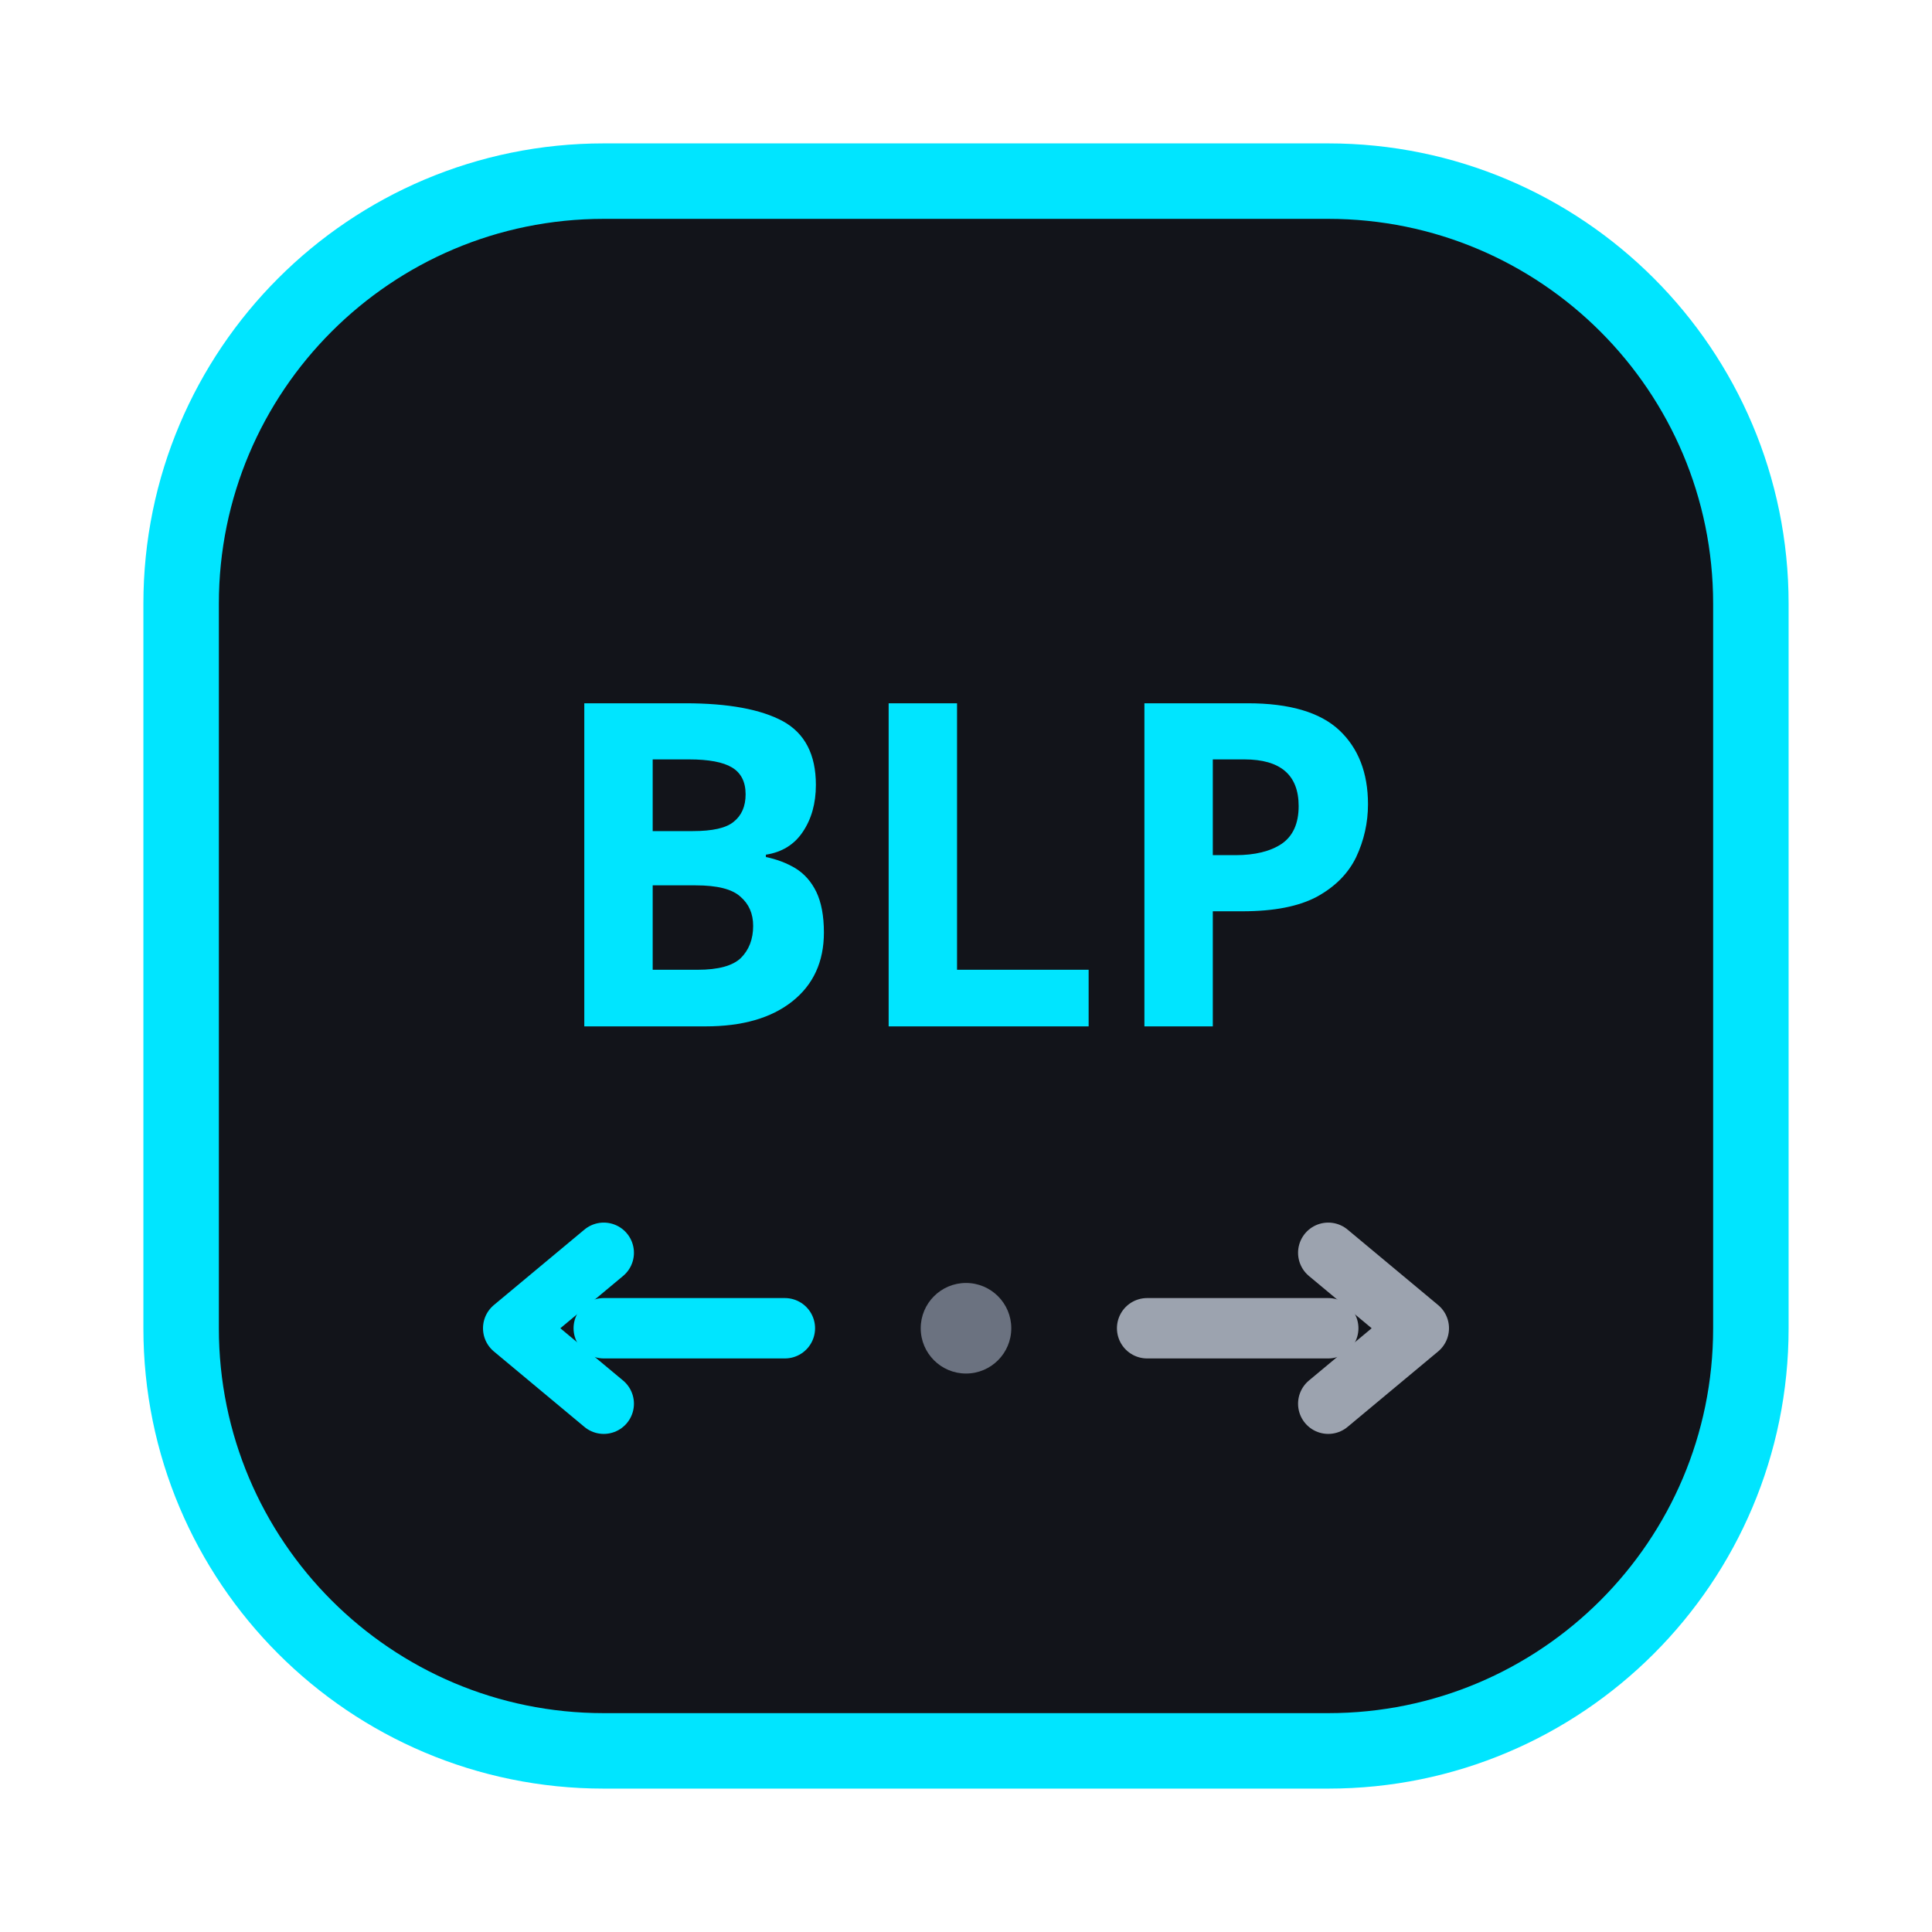
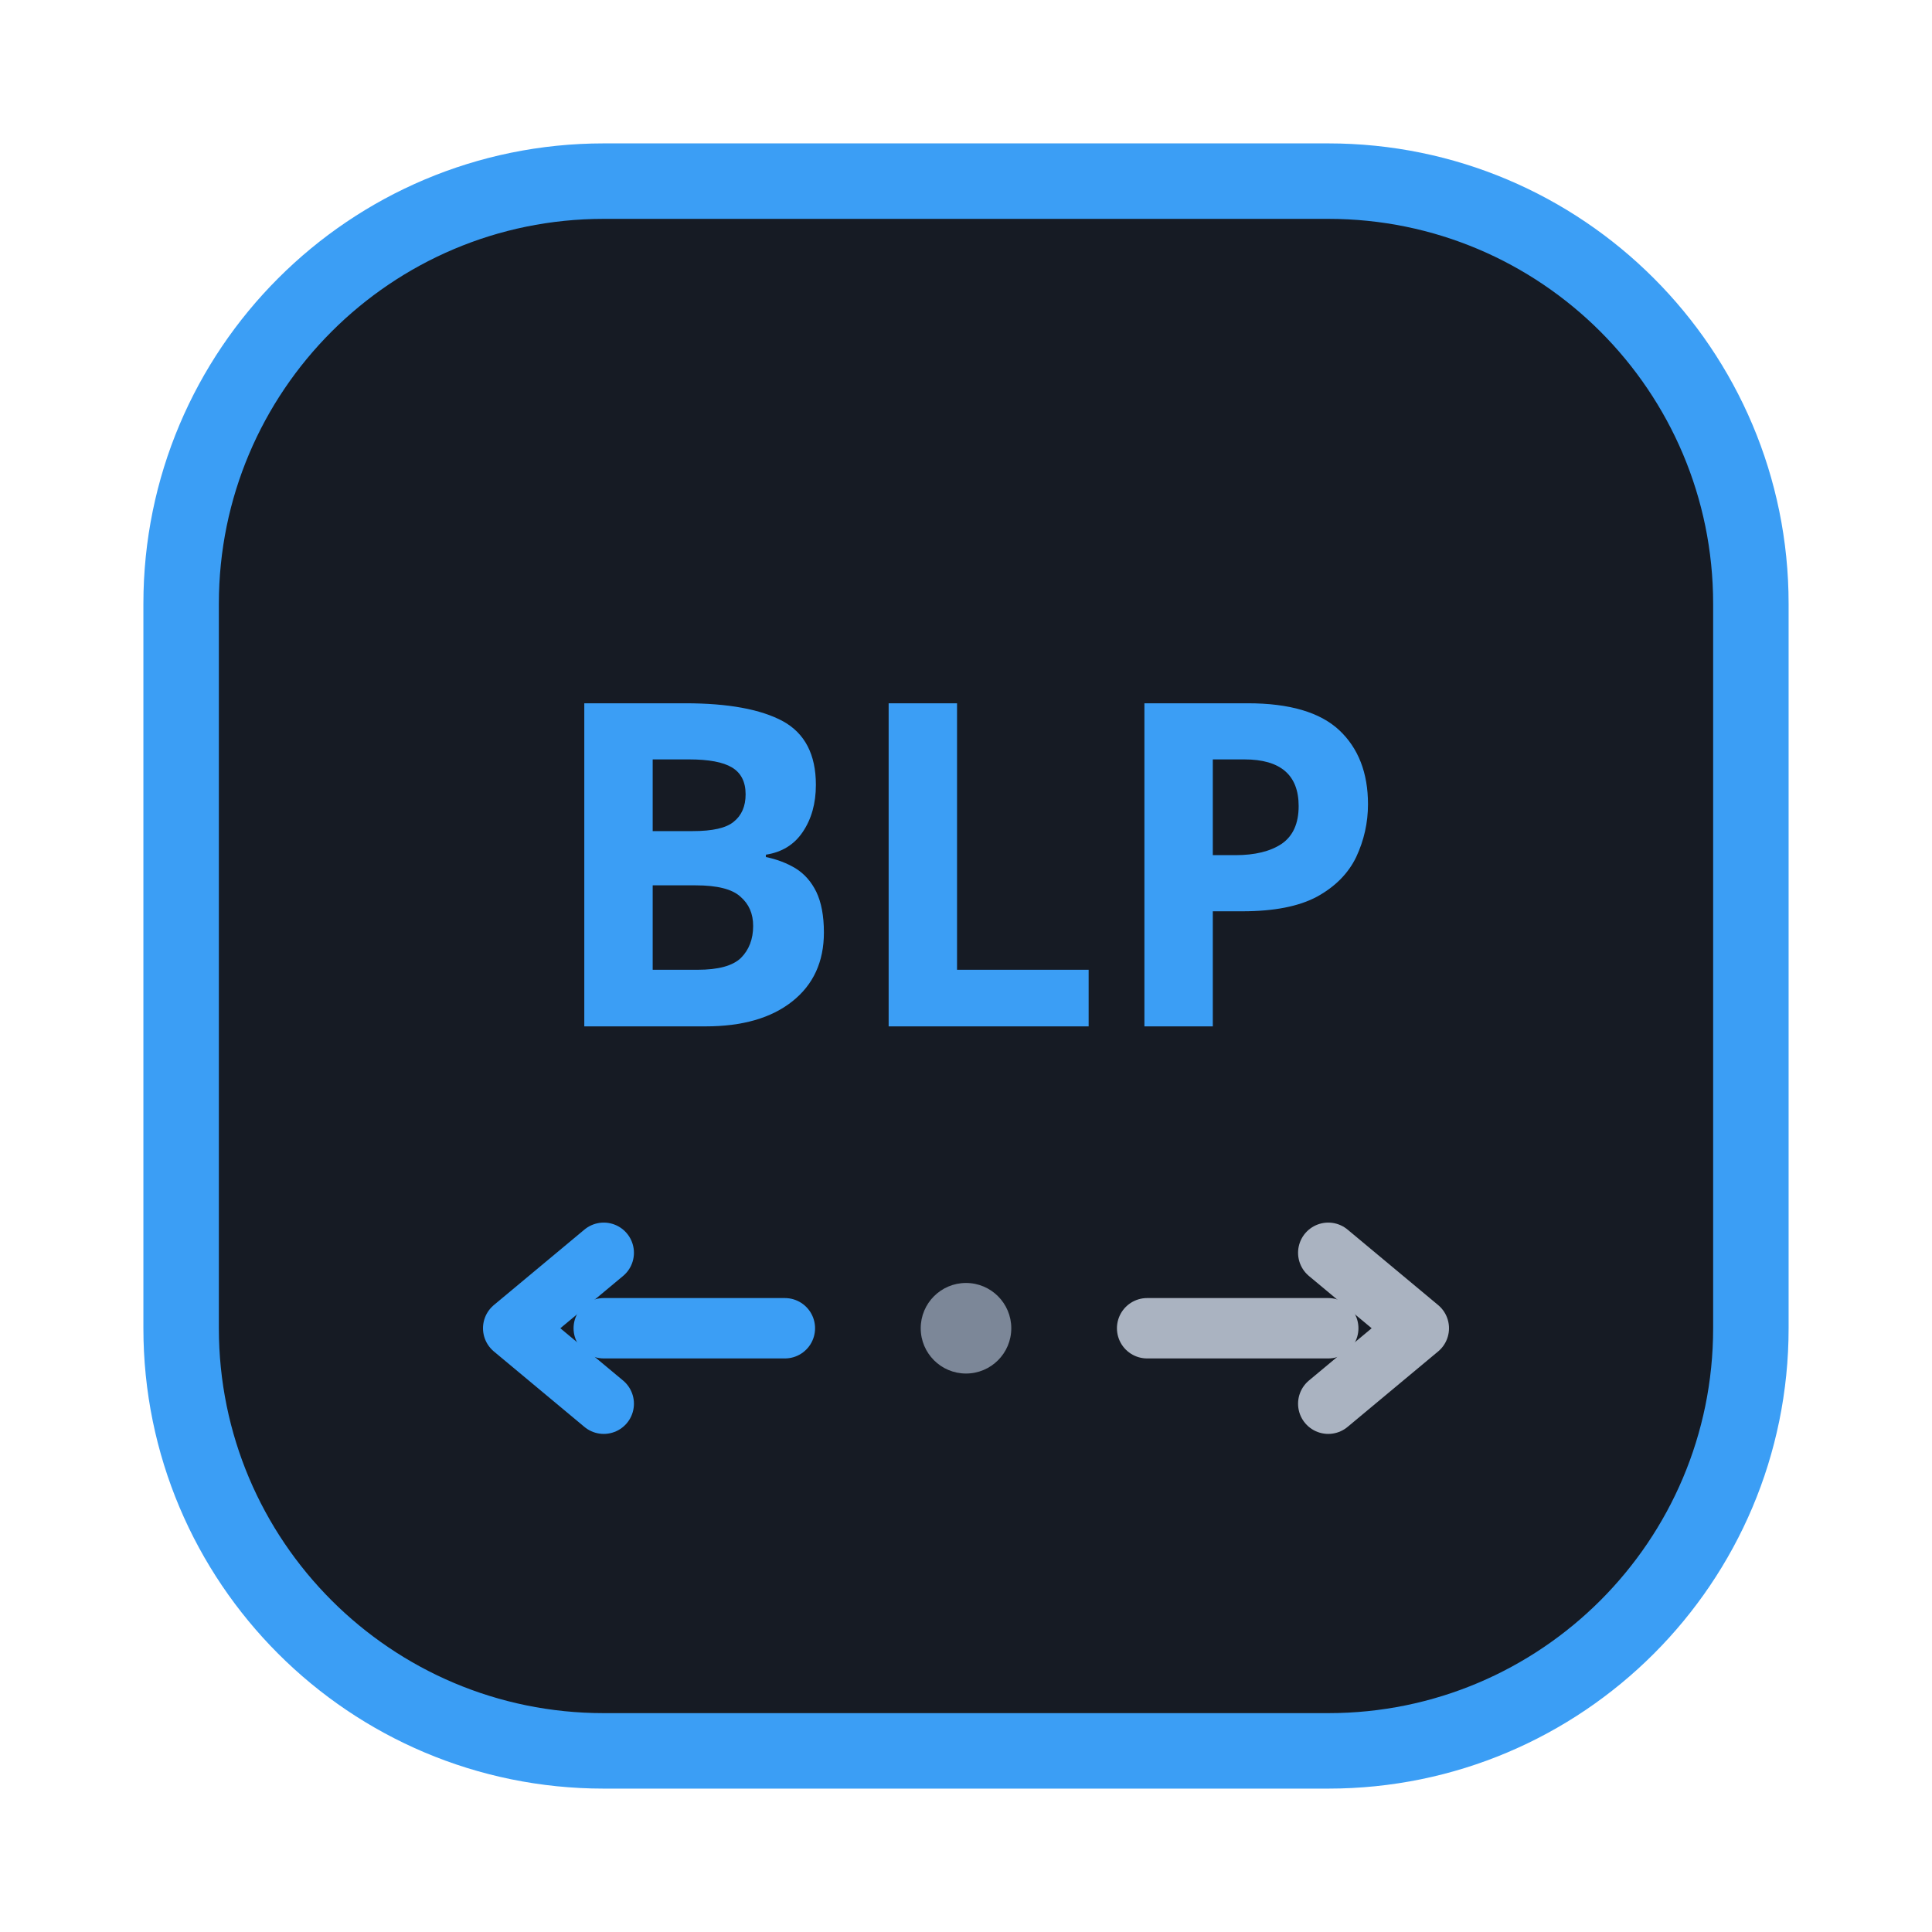
<svg xmlns="http://www.w3.org/2000/svg" viewBox="0 0 64 64" fill="none">
-   <rect x="6" y="6" width="52" height="52" rx="14" fill="#12141a" stroke="#00e5ff" stroke-width="2.5" />
-   <text x="32" y="34" font-family="Segoe UI, system-ui, sans-serif" font-size="15" font-weight="700" fill="#00e5ff" text-anchor="middle">BLP</text>
-   <path d="M20 44h6" stroke="#00e5ff" stroke-width="2" stroke-linecap="round" />
-   <path d="M17 44l3-2.5M17 44l3 2.5" stroke="#00e5ff" stroke-width="2" stroke-linecap="round" stroke-linejoin="round" />
-   <path d="M44 44h-6" stroke="#9ca3af" stroke-width="2" stroke-linecap="round" />
-   <path d="M47 44l-3-2.5M47 44l-3 2.5" stroke="#9ca3af" stroke-width="2" stroke-linecap="round" stroke-linejoin="round" />
-   <circle cx="32" cy="44" r="1.5" fill="#6b7280" />
+   <rect x="6" y="6" width="52" height="52" rx="14" fill="#161b24" stroke="#3b9ef5" stroke-width="2.5" />
+   <text x="32" y="34" font-family="Segoe UI, system-ui, sans-serif" font-size="15" font-weight="700" fill="#3b9ef5" text-anchor="middle">BLP</text>
+   <path d="M20 44h6" stroke="#3b9ef5" stroke-width="2" stroke-linecap="round" />
+   <path d="M17 44l3-2.5M17 44l3 2.5" stroke="#3b9ef5" stroke-width="2" stroke-linecap="round" stroke-linejoin="round" />
+   <path d="M44 44h-6" stroke="#aab3c1" stroke-width="2" stroke-linecap="round" />
+   <path d="M47 44l-3-2.5M47 44l-3 2.5" stroke="#aab3c1" stroke-width="2" stroke-linecap="round" stroke-linejoin="round" />
+   <circle cx="32" cy="44" r="1.5" fill="#7c8798" />
</svg>
